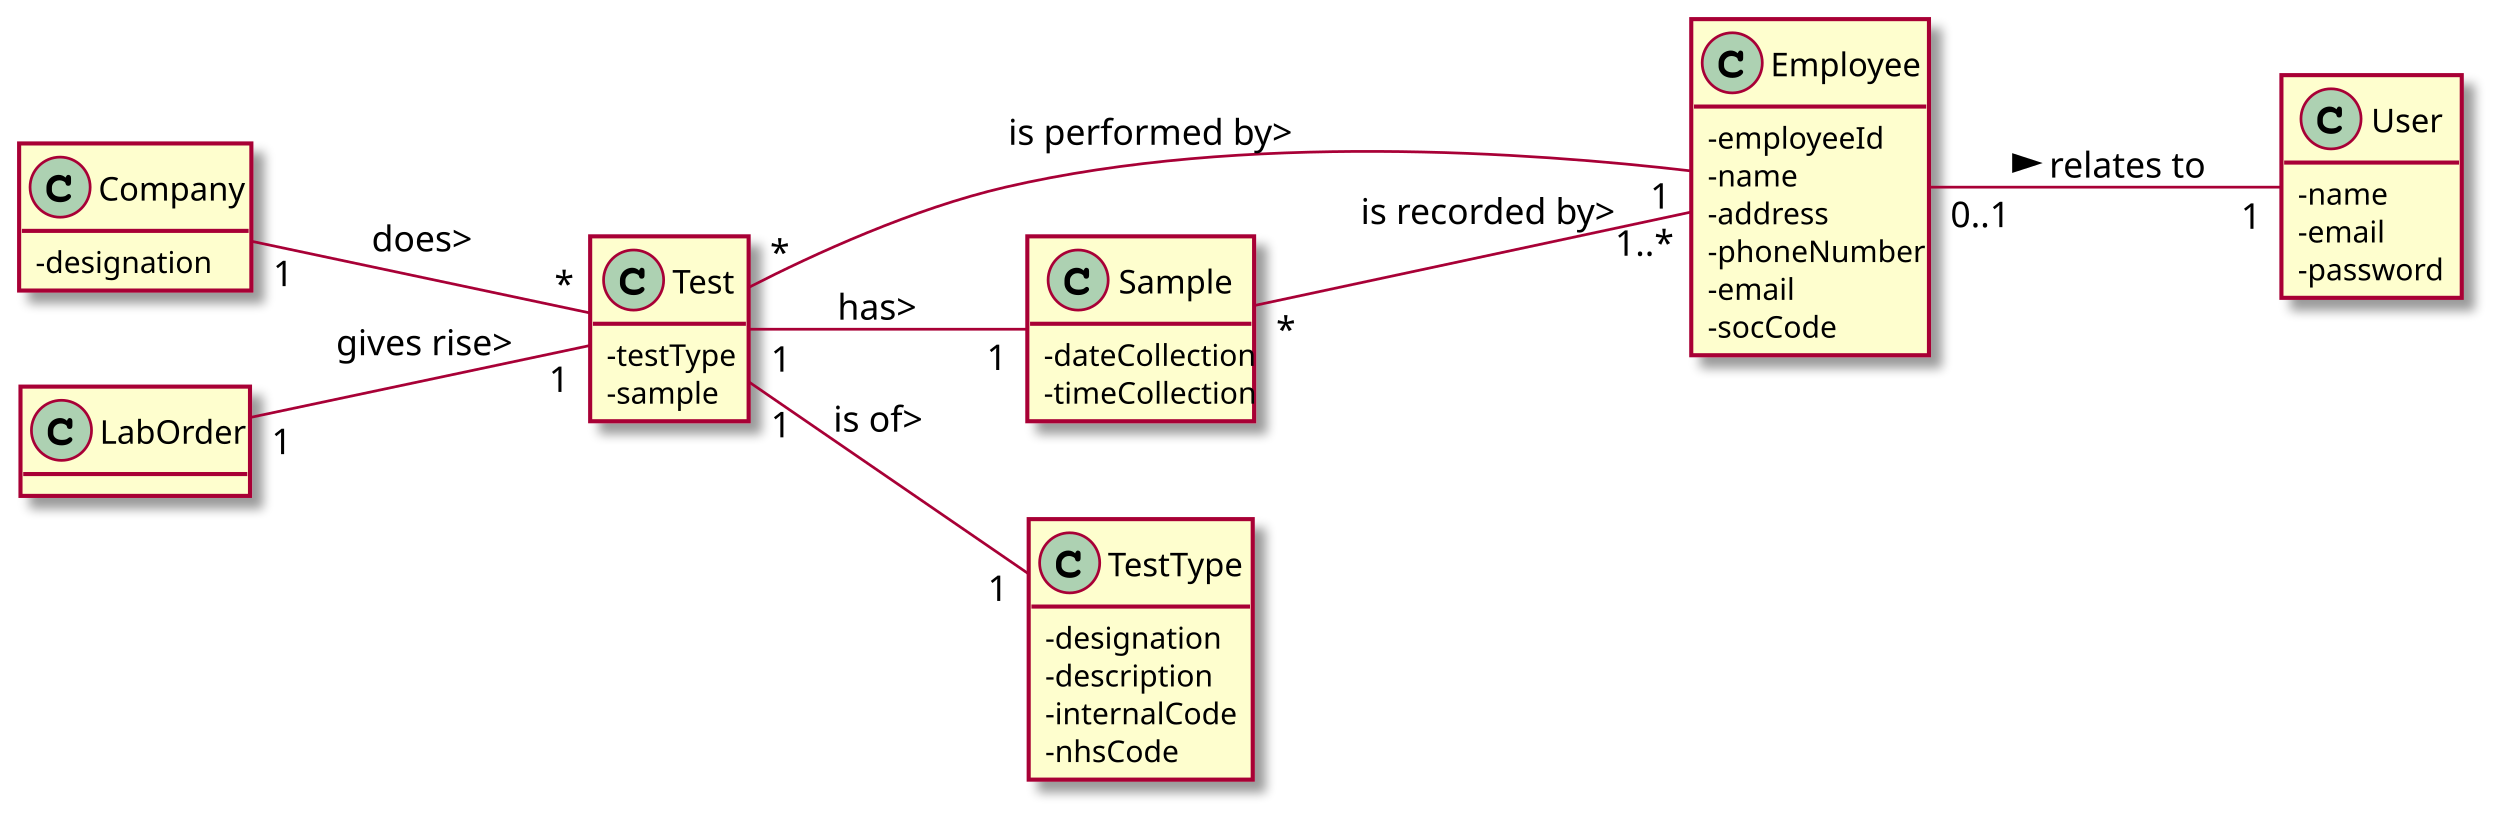
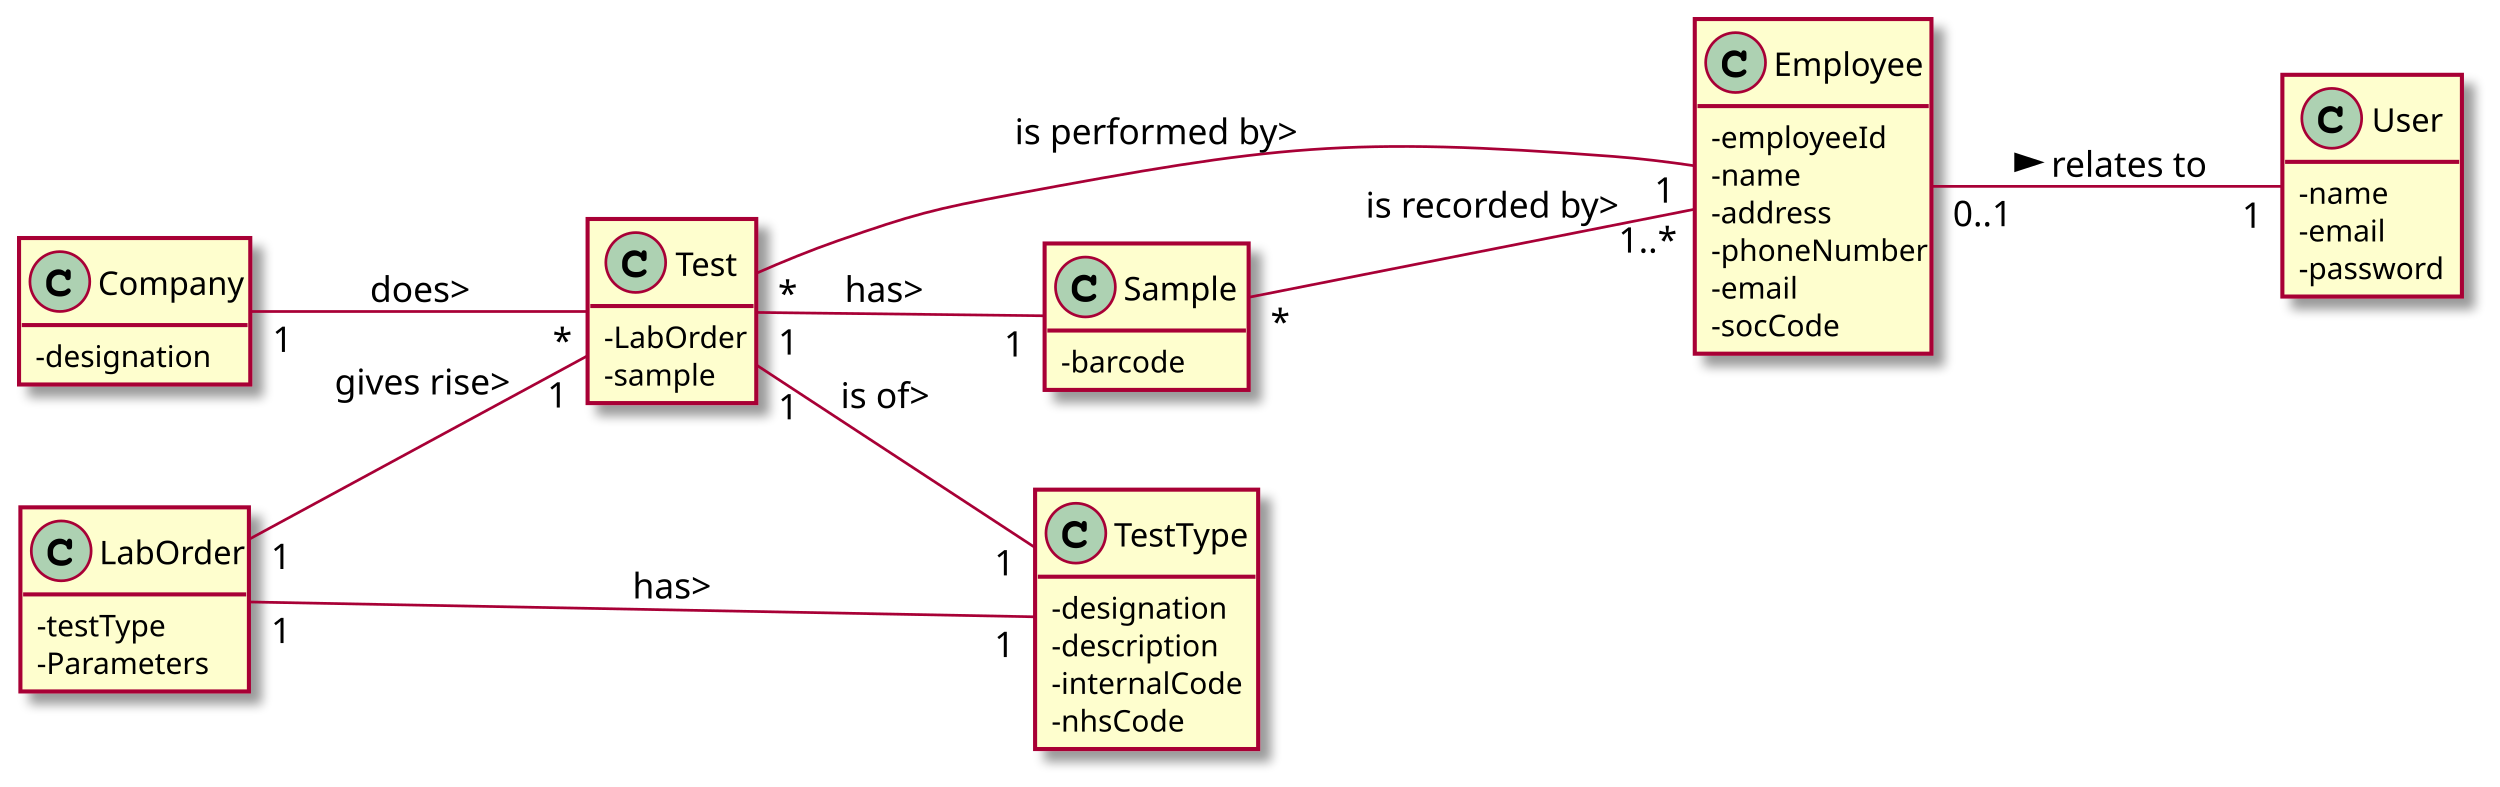
- <svg xmlns="http://www.w3.org/2000/svg" contentScriptType="application/ecmascript" contentStyleType="text/css" height="598px" preserveAspectRatio="none" style="width:1830px;height:598px;" version="1.1" viewBox="0 0 1830 598" width="1830px" zoomAndPan="magnify">
+ <svg xmlns="http://www.w3.org/2000/svg" contentScriptType="application/ecmascript" contentStyleType="text/css" height="289px" preserveAspectRatio="none" style="width:919px;height:289px;" version="1.1" viewBox="0 0 919 289" width="919px" zoomAndPan="magnify">
  <defs>
-     <filter height="300%" id="f1oafbk2tck1nd" width="300%" x="-1" y="-1">
-       <feGaussianBlur result="blurOut" stdDeviation="4.0" />
+     <filter height="300%" id="f1hkpfzw7vs69o" width="300%" x="-1" y="-1">
+       <feGaussianBlur result="blurOut" stdDeviation="2.0" />
      <feColorMatrix in="blurOut" result="blurOut2" type="matrix" values="0 0 0 0 0 0 0 0 0 0 0 0 0 0 0 0 0 0 .4 0" />
-       <feOffset dx="8.0" dy="8.0" in="blurOut2" result="blurOut3" />
+       <feOffset dx="4.0" dy="4.0" in="blurOut2" result="blurOut3" />
      <feBlend in="SourceGraphic" in2="blurOut3" mode="normal" />
    </filter>
  </defs>
  <g>
-     <rect codeLine="6" fill="#FEFECE" filter="url(#f1oafbk2tck1nd)" height="107.672" id="Company" style="stroke:#A80036;stroke-width:3.0;" width="170" x="14" y="105" />
-     <ellipse cx="44" cy="137" fill="#ADD1B2" rx="22" ry="22" style="stroke:#A80036;stroke-width:2.0;" />
-     <path d="M48,130 Q48.406,129 48.875,128.5 Q49.344,128 49.875,128 Q50.812,128 51.406,128.562 Q52,129.125 52,130.438 L52,133.562 Q52,134.875 51.438,135.438 Q50.875,136 50,136 Q49.219,136 48.719,135.656 Q48.219,135.312 48,134.406 Q47.906,133.781 47.562,133.438 Q46.938,132.781 45.812,132.406 Q44.688,132 43.562,132 Q42.156,132 40.969,132.562 Q39.812,133.125 38.906,134.375 Q38,135.625 38,137.344 L38,139.188 Q38,141.25 39.688,142.625 Q41.375,144 44.375,144 Q46.156,144 47.406,143.594 Q48.125,143.375 48.938,142.656 Q49.469,142.25 49.75,142.125 Q50.031,142 50.375,142 Q51.031,142 51.5,142.531 Q52,143.031 52,143.75 Q52,144.438 51.312,145.25 Q50.312,146.438 48.719,147.094 Q46.625,148 44.062,148 Q41.062,148 38.656,146.812 Q36.719,145.875 35.344,143.844 Q34,141.812 34,139.406 L34,137.219 Q34,134.719 35.188,132.531 Q36.406,130.344 38.5,129.188 Q40.625,128 43,128 Q44.438,128 45.688,128.5 Q46.938,129 48,130 Z " fill="#000000" />
-     <text fill="#000000" font-family="sans-serif" font-size="24" lengthAdjust="spacing" textLength="106" x="72" y="146.82">Company</text>
-     <line style="stroke:#A80036;stroke-width:3.0;" x1="16" x2="182" y1="169" y2="169" />
-     <text fill="#000000" font-family="sans-serif" font-size="22" lengthAdjust="spacing" textLength="118" x="26" y="199.838">-designation</text>
-     <rect codeLine="10" fill="#FEFECE" filter="url(#f1oafbk2tck1nd)" height="246.031" id="Employee" style="stroke:#A80036;stroke-width:3.0;" width="174" x="1238" y="14" />
-     <ellipse cx="1268" cy="46" fill="#ADD1B2" rx="22" ry="22" style="stroke:#A80036;stroke-width:2.0;" />
-     <path d="M1272,39 Q1272.406,38 1272.875,37.5 Q1273.344,37 1273.875,37 Q1274.812,37 1275.406,37.562 Q1276,38.125 1276,39.438 L1276,42.562 Q1276,43.875 1275.438,44.438 Q1274.875,45 1274,45 Q1273.219,45 1272.719,44.656 Q1272.219,44.312 1272,43.406 Q1271.906,42.781 1271.562,42.438 Q1270.938,41.781 1269.812,41.406 Q1268.688,41 1267.562,41 Q1266.156,41 1264.969,41.562 Q1263.812,42.125 1262.906,43.375 Q1262,44.625 1262,46.344 L1262,48.188 Q1262,50.25 1263.688,51.625 Q1265.375,53 1268.375,53 Q1270.156,53 1271.406,52.594 Q1272.125,52.375 1272.938,51.656 Q1273.469,51.25 1273.75,51.125 Q1274.031,51 1274.375,51 Q1275.031,51 1275.5,51.531 Q1276,52.031 1276,52.75 Q1276,53.438 1275.312,54.25 Q1274.312,55.438 1272.719,56.094 Q1270.625,57 1268.062,57 Q1265.062,57 1262.656,55.812 Q1260.719,54.875 1259.344,52.844 Q1258,50.812 1258,48.406 L1258,46.219 Q1258,43.719 1259.188,41.531 Q1260.406,39.344 1262.5,38.188 Q1264.625,37 1267,37 Q1268.438,37 1269.688,37.5 Q1270.938,38 1272,39 Z " fill="#000000" />
-     <text fill="#000000" font-family="sans-serif" font-size="24" lengthAdjust="spacing" textLength="110" x="1296" y="55.82">Employee</text>
-     <line style="stroke:#A80036;stroke-width:3.0;" x1="1240" x2="1410" y1="78" y2="78" />
-     <text fill="#000000" font-family="sans-serif" font-size="22" lengthAdjust="spacing" textLength="116" x="1250" y="108.838">-employeeId</text>
-     <text fill="#000000" font-family="sans-serif" font-size="22" lengthAdjust="spacing" textLength="60" x="1250" y="136.51">-name</text>
-     <text fill="#000000" font-family="sans-serif" font-size="22" lengthAdjust="spacing" textLength="88" x="1250" y="164.182">-address</text>
-     <text fill="#000000" font-family="sans-serif" font-size="22" lengthAdjust="spacing" textLength="142" x="1250" y="191.853">-phoneNumber</text>
-     <text fill="#000000" font-family="sans-serif" font-size="22" lengthAdjust="spacing" textLength="56" x="1250" y="219.525">-email</text>
-     <text fill="#000000" font-family="sans-serif" font-size="22" lengthAdjust="spacing" textLength="94" x="1250" y="247.197">-socCode</text>
-     <rect codeLine="21" fill="#FEFECE" filter="url(#f1oafbk2tck1nd)" height="163.016" id="User" style="stroke:#A80036;stroke-width:3.0;" width="132" x="1670" y="55" />
-     <ellipse cx="1706.3" cy="87" fill="#ADD1B2" rx="22" ry="22" style="stroke:#A80036;stroke-width:2.0;" />
-     <path d="M1710.3,80 Q1710.706,79 1711.175,78.5 Q1711.644,78 1712.175,78 Q1713.112,78 1713.706,78.562 Q1714.3,79.125 1714.3,80.438 L1714.3,83.562 Q1714.3,84.875 1713.737,85.438 Q1713.175,86 1712.3,86 Q1711.519,86 1711.019,85.656 Q1710.519,85.312 1710.3,84.406 Q1710.206,83.781 1709.862,83.438 Q1709.237,82.781 1708.112,82.406 Q1706.987,82 1705.862,82 Q1704.456,82 1703.269,82.562 Q1702.112,83.125 1701.206,84.375 Q1700.3,85.625 1700.3,87.344 L1700.3,89.188 Q1700.3,91.25 1701.987,92.625 Q1703.675,94 1706.675,94 Q1708.456,94 1709.706,93.594 Q1710.425,93.375 1711.237,92.656 Q1711.769,92.25 1712.05,92.125 Q1712.331,92 1712.675,92 Q1713.331,92 1713.8,92.531 Q1714.3,93.031 1714.3,93.75 Q1714.3,94.438 1713.612,95.25 Q1712.612,96.438 1711.019,97.094 Q1708.925,98 1706.362,98 Q1703.362,98 1700.956,96.812 Q1699.019,95.875 1697.644,93.844 Q1696.3,91.812 1696.3,89.406 L1696.3,87.219 Q1696.3,84.719 1697.487,82.531 Q1698.706,80.344 1700.8,79.188 Q1702.925,78 1705.3,78 Q1706.737,78 1707.987,78.5 Q1709.237,79 1710.3,80 Z " fill="#000000" />
-     <text fill="#000000" font-family="sans-serif" font-size="24" lengthAdjust="spacing" textLength="54" x="1735.7" y="96.82">User</text>
-     <line style="stroke:#A80036;stroke-width:3.0;" x1="1672" x2="1800" y1="119" y2="119" />
-     <text fill="#000000" font-family="sans-serif" font-size="22" lengthAdjust="spacing" textLength="60" x="1682" y="149.838">-name</text>
-     <text fill="#000000" font-family="sans-serif" font-size="22" lengthAdjust="spacing" textLength="56" x="1682" y="177.51">-email</text>
-     <text fill="#000000" font-family="sans-serif" font-size="22" lengthAdjust="spacing" textLength="108" x="1682" y="205.182">-password</text>
-     <rect codeLine="27" fill="#FEFECE" filter="url(#f1oafbk2tck1nd)" height="135.344" id="Test" style="stroke:#A80036;stroke-width:3.0;" width="116" x="432" y="173" />
-     <ellipse cx="463.8" cy="205" fill="#ADD1B2" rx="22" ry="22" style="stroke:#A80036;stroke-width:2.0;" />
-     <path d="M467.8,198 Q468.206,197 468.675,196.5 Q469.144,196 469.675,196 Q470.613,196 471.206,196.562 Q471.8,197.125 471.8,198.438 L471.8,201.562 Q471.8,202.875 471.238,203.438 Q470.675,204 469.8,204 Q469.019,204 468.519,203.656 Q468.019,203.312 467.8,202.406 Q467.706,201.781 467.363,201.438 Q466.738,200.781 465.613,200.406 Q464.488,200 463.363,200 Q461.956,200 460.769,200.562 Q459.613,201.125 458.706,202.375 Q457.8,203.625 457.8,205.344 L457.8,207.188 Q457.8,209.25 459.488,210.625 Q461.175,212 464.175,212 Q465.956,212 467.206,211.594 Q467.925,211.375 468.738,210.656 Q469.269,210.25 469.55,210.125 Q469.831,210 470.175,210 Q470.831,210 471.3,210.531 Q471.8,211.031 471.8,211.75 Q471.8,212.438 471.113,213.25 Q470.113,214.438 468.519,215.094 Q466.425,216 463.863,216 Q460.863,216 458.456,214.812 Q456.519,213.875 455.144,211.844 Q453.8,209.812 453.8,207.406 L453.8,205.219 Q453.8,202.719 454.988,200.531 Q456.206,198.344 458.3,197.188 Q460.425,196 462.8,196 Q464.238,196 465.488,196.5 Q466.738,197 467.8,198 Z " fill="#000000" />
-     <text fill="#000000" font-family="sans-serif" font-size="24" lengthAdjust="spacing" textLength="48" x="492.2" y="214.82">Test</text>
-     <line style="stroke:#A80036;stroke-width:3.0;" x1="434" x2="546" y1="237" y2="237" />
-     <text fill="#000000" font-family="sans-serif" font-size="22" lengthAdjust="spacing" textLength="92" x="444" y="267.838">-testType</text>
-     <text fill="#000000" font-family="sans-serif" font-size="22" lengthAdjust="spacing" textLength="76" x="444" y="295.51">-sample</text>
-     <rect codeLine="33" fill="#FEFECE" filter="url(#f1oafbk2tck1nd)" height="135.344" id="Sample" style="stroke:#A80036;stroke-width:3.0;" width="166" x="752" y="173" />
-     <ellipse cx="789.2" cy="205" fill="#ADD1B2" rx="22" ry="22" style="stroke:#A80036;stroke-width:2.0;" />
-     <path d="M793.2,198 Q793.606,197 794.075,196.5 Q794.544,196 795.075,196 Q796.013,196 796.606,196.562 Q797.2,197.125 797.2,198.438 L797.2,201.562 Q797.2,202.875 796.638,203.438 Q796.075,204 795.2,204 Q794.419,204 793.919,203.656 Q793.419,203.312 793.2,202.406 Q793.106,201.781 792.763,201.438 Q792.138,200.781 791.013,200.406 Q789.888,200 788.763,200 Q787.356,200 786.169,200.562 Q785.013,201.125 784.106,202.375 Q783.2,203.625 783.2,205.344 L783.2,207.188 Q783.2,209.25 784.888,210.625 Q786.575,212 789.575,212 Q791.356,212 792.606,211.594 Q793.325,211.375 794.138,210.656 Q794.669,210.25 794.95,210.125 Q795.231,210 795.575,210 Q796.231,210 796.7,210.531 Q797.2,211.031 797.2,211.75 Q797.2,212.438 796.513,213.25 Q795.513,214.438 793.919,215.094 Q791.825,216 789.263,216 Q786.263,216 783.856,214.812 Q781.919,213.875 780.544,211.844 Q779.2,209.812 779.2,207.406 L779.2,205.219 Q779.2,202.719 780.388,200.531 Q781.606,198.344 783.7,197.188 Q785.825,196 788.2,196 Q789.638,196 790.888,196.5 Q792.138,197 793.2,198 Z " fill="#000000" />
-     <text fill="#000000" font-family="sans-serif" font-size="24" lengthAdjust="spacing" textLength="86" x="818.8" y="214.82">Sample</text>
-     <line style="stroke:#A80036;stroke-width:3.0;" x1="754" x2="916" y1="237" y2="237" />
-     <text fill="#000000" font-family="sans-serif" font-size="22" lengthAdjust="spacing" textLength="142" x="764" y="267.838">-dateCollection</text>
-     <text fill="#000000" font-family="sans-serif" font-size="22" lengthAdjust="spacing" textLength="138" x="764" y="295.51">-timeCollection</text>
-     <rect codeLine="38" fill="#FEFECE" filter="url(#f1oafbk2tck1nd)" height="190.688" id="TestType" style="stroke:#A80036;stroke-width:3.0;" width="164" x="753" y="380" />
-     <ellipse cx="783" cy="412" fill="#ADD1B2" rx="22" ry="22" style="stroke:#A80036;stroke-width:2.0;" />
-     <path d="M787,405 Q787.406,404 787.875,403.5 Q788.344,403 788.875,403 Q789.812,403 790.406,403.562 Q791,404.125 791,405.438 L791,408.562 Q791,409.875 790.438,410.438 Q789.875,411 789,411 Q788.219,411 787.719,410.656 Q787.219,410.312 787,409.406 Q786.906,408.781 786.562,408.438 Q785.938,407.781 784.812,407.406 Q783.688,407 782.562,407 Q781.156,407 779.969,407.562 Q778.812,408.125 777.906,409.375 Q777,410.625 777,412.344 L777,414.188 Q777,416.25 778.688,417.625 Q780.375,419 783.375,419 Q785.156,419 786.406,418.594 Q787.125,418.375 787.938,417.656 Q788.469,417.25 788.75,417.125 Q789.031,417 789.375,417 Q790.031,417 790.5,417.531 Q791,418.031 791,418.75 Q791,419.438 790.312,420.25 Q789.312,421.438 787.719,422.094 Q785.625,423 783.062,423 Q780.062,423 777.656,421.812 Q775.719,420.875 774.344,418.844 Q773,416.812 773,414.406 L773,412.219 Q773,409.719 774.188,407.531 Q775.406,405.344 777.5,404.188 Q779.625,403 782,403 Q783.438,403 784.688,403.5 Q785.938,404 787,405 Z " fill="#000000" />
-     <text fill="#000000" font-family="sans-serif" font-size="24" lengthAdjust="spacing" textLength="100" x="811" y="421.82">TestType</text>
-     <line style="stroke:#A80036;stroke-width:3.0;" x1="755" x2="915" y1="444" y2="444" />
-     <text fill="#000000" font-family="sans-serif" font-size="22" lengthAdjust="spacing" textLength="118" x="765" y="474.838">-designation</text>
-     <text fill="#000000" font-family="sans-serif" font-size="22" lengthAdjust="spacing" textLength="114" x="765" y="502.51">-description</text>
-     <text fill="#000000" font-family="sans-serif" font-size="22" lengthAdjust="spacing" textLength="128" x="765" y="530.182">-internalCode</text>
-     <text fill="#000000" font-family="sans-serif" font-size="22" lengthAdjust="spacing" textLength="94" x="765" y="557.854">-nhsCode</text>
-     <rect fill="#FEFECE" filter="url(#f1oafbk2tck1nd)" height="80" id="LabOrder" style="stroke:#A80036;stroke-width:3.0;" width="168" x="15" y="283" />
-     <ellipse cx="45" cy="315" fill="#ADD1B2" rx="22" ry="22" style="stroke:#A80036;stroke-width:2.0;" />
-     <path d="M49,308 Q49.406,307 49.875,306.5 Q50.344,306 50.875,306 Q51.812,306 52.406,306.562 Q53,307.125 53,308.438 L53,311.562 Q53,312.875 52.438,313.438 Q51.875,314 51,314 Q50.219,314 49.719,313.656 Q49.219,313.312 49,312.406 Q48.906,311.781 48.562,311.438 Q47.938,310.781 46.812,310.406 Q45.688,310 44.562,310 Q43.156,310 41.969,310.562 Q40.812,311.125 39.906,312.375 Q39,313.625 39,315.344 L39,317.188 Q39,319.25 40.688,320.625 Q42.375,322 45.375,322 Q47.156,322 48.406,321.594 Q49.125,321.375 49.938,320.656 Q50.469,320.25 50.75,320.125 Q51.031,320 51.375,320 Q52.031,320 52.5,320.531 Q53,321.031 53,321.75 Q53,322.438 52.312,323.25 Q51.312,324.438 49.719,325.094 Q47.625,326 45.062,326 Q42.062,326 39.656,324.812 Q37.719,323.875 36.344,321.844 Q35,319.812 35,317.406 L35,315.219 Q35,312.719 36.188,310.531 Q37.406,308.344 39.5,307.188 Q41.625,306 44,306 Q45.438,306 46.688,306.5 Q47.938,307 49,308 Z " fill="#000000" />
-     <text fill="#000000" font-family="sans-serif" font-size="24" lengthAdjust="spacing" textLength="104" x="73" y="324.82">LabOrder</text>
-     <line style="stroke:#A80036;stroke-width:3.0;" x1="17" x2="181" y1="347" y2="347" />
-     <path codeLine="46" d="M184.02,176.6 C258.86,192.46 366.88,215.34 431.98,229.12 " fill="none" id="Company-Test" style="stroke:#A80036;stroke-width:2.0;" />
-     <text fill="#000000" font-family="sans-serif" font-size="26" lengthAdjust="spacing" textLength="72" x="272" y="183.99">does&gt;</text>
-     <text fill="#000000" font-family="sans-serif" font-size="26" lengthAdjust="spacing" textLength="14" x="199.836" y="209.454">1</text>
-     <text fill="#000000" font-family="sans-serif" font-size="26" lengthAdjust="spacing" textLength="10" x="405.831" y="217.14">*</text>
-     <path codeLine="47" d="M548.3,241 C603.74,241 688.96,241 751.72,241 " fill="none" id="Test-Sample" style="stroke:#A80036;stroke-width:2.0;" />
-     <text fill="#000000" font-family="sans-serif" font-size="26" lengthAdjust="spacing" textLength="58" x="613" y="233.99">has&gt;</text>
-     <text fill="#000000" font-family="sans-serif" font-size="26" lengthAdjust="spacing" textLength="14" x="564.217" y="272.056">1</text>
-     <text fill="#000000" font-family="sans-serif" font-size="26" lengthAdjust="spacing" textLength="14" x="722.203" y="270.857">1</text>
-     <path codeLine="48" d="M548.24,210.3 C596.5,185.62 668.72,152.6 736,137 C910.24,96.62 1121.46,111.6 1237.06,125.02 " fill="none" id="Test-Employee" style="stroke:#A80036;stroke-width:2.0;" />
-     <text fill="#000000" font-family="sans-serif" font-size="26" lengthAdjust="spacing" textLength="194" x="738" y="105.99">is performed by&gt;</text>
-     <text fill="#000000" font-family="sans-serif" font-size="26" lengthAdjust="spacing" textLength="10" x="563.655" y="194.073">*</text>
-     <text fill="#000000" font-family="sans-serif" font-size="26" lengthAdjust="spacing" textLength="14" x="1207.929" y="152.704">1</text>
-     <path codeLine="49" d="M548.3,279.64 C603.92,317.8 689.54,376.56 752.36,419.66 " fill="none" id="Test-TestType" style="stroke:#A80036;stroke-width:2.0;" />
-     <text fill="#000000" font-family="sans-serif" font-size="26" lengthAdjust="spacing" textLength="64" x="610" y="315.99">is of&gt;</text>
-     <text fill="#000000" font-family="sans-serif" font-size="26" lengthAdjust="spacing" textLength="14" x="564.217" y="320.114">1</text>
-     <text fill="#000000" font-family="sans-serif" font-size="26" lengthAdjust="spacing" textLength="14" x="722.953" y="439.89">1</text>
-     <path codeLine="50" d="M1412.32,137 C1489,137 1599.96,137 1669.48,137 " fill="none" id="Employee-User" style="stroke:#A80036;stroke-width:2.0;" />
-     <polygon fill="#000000" points="1492,119.352,1473.91,113.474,1473.91,125.229,1492,119.352" style="stroke:#000000;stroke-width:2.0;" />
-     <text fill="#000000" font-family="sans-serif" font-size="26" lengthAdjust="spacing" textLength="108" x="1500" y="129.99">relates to</text>
-     <text fill="#000000" font-family="sans-serif" font-size="26" lengthAdjust="spacing" textLength="44" x="1427.693" y="166.287">0..1</text>
-     <text fill="#000000" font-family="sans-serif" font-size="26" lengthAdjust="spacing" textLength="14" x="1640.316" y="167.464">1</text>
-     <path codeLine="51" d="M918.34,223.6 C1006.7,204.68 1147.26,174.6 1237.3,155.34 " fill="none" id="Sample-Employee" style="stroke:#A80036;stroke-width:2.0;" />
-     <text fill="#000000" font-family="sans-serif" font-size="26" lengthAdjust="spacing" textLength="180" x="996" y="163.99">is recorded by&gt;</text>
-     <text fill="#000000" font-family="sans-serif" font-size="26" lengthAdjust="spacing" textLength="10" x="934.076" y="250.462">*</text>
-     <text fill="#000000" font-family="sans-serif" font-size="26" lengthAdjust="spacing" textLength="40" x="1182.155" y="187.207">1..*</text>
-     <path codeLine="52" d="M183.08,305.6 C257.84,289.76 366.3,266.78 431.68,252.94 " fill="none" id="LabOrder-Test" style="stroke:#A80036;stroke-width:2.0;" />
-     <text fill="#000000" font-family="sans-serif" font-size="26" lengthAdjust="spacing" textLength="124" x="246" y="259.99">gives rise&gt;</text>
-     <text fill="#000000" font-family="sans-serif" font-size="26" lengthAdjust="spacing" textLength="14" x="198.734" y="332.41">1</text>
-     <text fill="#000000" font-family="sans-serif" font-size="26" lengthAdjust="spacing" textLength="14" x="401.758" y="286.906">1</text>
+     <rect codeLine="6" fill="#FEFECE" filter="url(#f1hkpfzw7vs69o)" height="53.836" id="Company" style="stroke:#A80036;stroke-width:1.5;" width="85" x="7" y="87.5" />
+     <ellipse cx="22" cy="103.5" fill="#ADD1B2" rx="11" ry="11" style="stroke:#A80036;stroke-width:1.0;" />
+     <path d="M24,100 Q24.203,99.5 24.438,99.25 Q24.672,99 24.938,99 Q25.406,99 25.703,99.281 Q26,99.562 26,100.219 L26,101.781 Q26,102.438 25.719,102.719 Q25.438,103 25,103 Q24.609,103 24.359,102.828 Q24.109,102.656 24,102.203 Q23.953,101.891 23.781,101.719 Q23.469,101.391 22.906,101.203 Q22.344,101 21.781,101 Q21.078,101 20.484,101.281 Q19.906,101.562 19.453,102.188 Q19,102.812 19,103.672 L19,104.594 Q19,105.625 19.844,106.312 Q20.688,107 22.188,107 Q23.078,107 23.703,106.797 Q24.062,106.688 24.469,106.328 Q24.734,106.125 24.875,106.062 Q25.016,106 25.188,106 Q25.516,106 25.75,106.266 Q26,106.516 26,106.875 Q26,107.219 25.656,107.625 Q25.156,108.219 24.359,108.547 Q23.312,109 22.031,109 Q20.531,109 19.328,108.406 Q18.359,107.938 17.672,106.922 Q17,105.906 17,104.703 L17,103.609 Q17,102.359 17.594,101.266 Q18.203,100.172 19.25,99.594 Q20.312,99 21.5,99 Q22.219,99 22.844,99.25 Q23.469,99.5 24,100 Z " fill="#000000" />
+     <text fill="#000000" font-family="sans-serif" font-size="12" lengthAdjust="spacing" textLength="53" x="36" y="108.41">Company</text>
+     <line style="stroke:#A80036;stroke-width:1.5;" x1="8" x2="91" y1="119.5" y2="119.5" />
+     <text fill="#000000" font-family="sans-serif" font-size="11" lengthAdjust="spacing" textLength="59" x="13" y="134.919">-designation</text>
+     <rect codeLine="10" fill="#FEFECE" filter="url(#f1hkpfzw7vs69o)" height="123.016" id="Employee" style="stroke:#A80036;stroke-width:1.5;" width="87" x="623" y="7" />
+     <ellipse cx="638" cy="23" fill="#ADD1B2" rx="11" ry="11" style="stroke:#A80036;stroke-width:1.0;" />
+     <path d="M640,19.5 Q640.203,19 640.438,18.75 Q640.672,18.5 640.938,18.5 Q641.406,18.5 641.703,18.781 Q642,19.062 642,19.719 L642,21.281 Q642,21.938 641.719,22.219 Q641.438,22.5 641,22.5 Q640.609,22.5 640.359,22.328 Q640.109,22.156 640,21.703 Q639.953,21.391 639.781,21.219 Q639.469,20.891 638.906,20.703 Q638.344,20.5 637.781,20.5 Q637.078,20.5 636.484,20.781 Q635.906,21.062 635.453,21.688 Q635,22.312 635,23.172 L635,24.094 Q635,25.125 635.844,25.812 Q636.688,26.5 638.188,26.5 Q639.078,26.5 639.703,26.297 Q640.062,26.188 640.469,25.828 Q640.734,25.625 640.875,25.562 Q641.016,25.5 641.188,25.5 Q641.516,25.5 641.75,25.766 Q642,26.016 642,26.375 Q642,26.719 641.656,27.125 Q641.156,27.719 640.359,28.047 Q639.312,28.5 638.031,28.5 Q636.531,28.5 635.328,27.906 Q634.359,27.438 633.672,26.422 Q633,25.406 633,24.203 L633,23.109 Q633,21.859 633.594,20.766 Q634.203,19.672 635.25,19.094 Q636.312,18.5 637.5,18.5 Q638.219,18.5 638.844,18.75 Q639.469,19 640,19.5 Z " fill="#000000" />
+     <text fill="#000000" font-family="sans-serif" font-size="12" lengthAdjust="spacing" textLength="55" x="652" y="27.91">Employee</text>
+     <line style="stroke:#A80036;stroke-width:1.5;" x1="624" x2="709" y1="39" y2="39" />
+     <text fill="#000000" font-family="sans-serif" font-size="11" lengthAdjust="spacing" textLength="58" x="629" y="54.419">-employeeId</text>
+     <text fill="#000000" font-family="sans-serif" font-size="11" lengthAdjust="spacing" textLength="30" x="629" y="68.255">-name</text>
+     <text fill="#000000" font-family="sans-serif" font-size="11" lengthAdjust="spacing" textLength="44" x="629" y="82.091">-address</text>
+     <text fill="#000000" font-family="sans-serif" font-size="11" lengthAdjust="spacing" textLength="71" x="629" y="95.927">-phoneNumber</text>
+     <text fill="#000000" font-family="sans-serif" font-size="11" lengthAdjust="spacing" textLength="28" x="629" y="109.763">-email</text>
+     <text fill="#000000" font-family="sans-serif" font-size="11" lengthAdjust="spacing" textLength="47" x="629" y="123.599">-socCode</text>
+     <rect codeLine="21" fill="#FEFECE" filter="url(#f1hkpfzw7vs69o)" height="81.508" id="User" style="stroke:#A80036;stroke-width:1.5;" width="66" x="839" y="27.5" />
+     <ellipse cx="857.15" cy="43.5" fill="#ADD1B2" rx="11" ry="11" style="stroke:#A80036;stroke-width:1.0;" />
+     <path d="M859.15,40 Q859.353,39.5 859.587,39.25 Q859.822,39 860.087,39 Q860.556,39 860.853,39.281 Q861.15,39.562 861.15,40.219 L861.15,41.781 Q861.15,42.438 860.869,42.719 Q860.587,43 860.15,43 Q859.759,43 859.509,42.828 Q859.259,42.656 859.15,42.203 Q859.103,41.891 858.931,41.719 Q858.619,41.391 858.056,41.203 Q857.494,41 856.931,41 Q856.228,41 855.634,41.281 Q855.056,41.562 854.603,42.188 Q854.15,42.812 854.15,43.672 L854.15,44.594 Q854.15,45.625 854.994,46.312 Q855.837,47 857.337,47 Q858.228,47 858.853,46.797 Q859.212,46.688 859.619,46.328 Q859.884,46.125 860.025,46.062 Q860.166,46 860.337,46 Q860.666,46 860.9,46.266 Q861.15,46.516 861.15,46.875 Q861.15,47.219 860.806,47.625 Q860.306,48.219 859.509,48.547 Q858.462,49 857.181,49 Q855.681,49 854.478,48.406 Q853.509,47.938 852.822,46.922 Q852.15,45.906 852.15,44.703 L852.15,43.609 Q852.15,42.359 852.744,41.266 Q853.353,40.172 854.4,39.594 Q855.462,39 856.65,39 Q857.369,39 857.994,39.25 Q858.619,39.5 859.15,40 Z " fill="#000000" />
+     <text fill="#000000" font-family="sans-serif" font-size="12" lengthAdjust="spacing" textLength="27" x="871.85" y="48.41">User</text>
+     <line style="stroke:#A80036;stroke-width:1.5;" x1="840" x2="904" y1="59.5" y2="59.5" />
+     <text fill="#000000" font-family="sans-serif" font-size="11" lengthAdjust="spacing" textLength="30" x="845" y="74.919">-name</text>
+     <text fill="#000000" font-family="sans-serif" font-size="11" lengthAdjust="spacing" textLength="28" x="845" y="88.755">-email</text>
+     <text fill="#000000" font-family="sans-serif" font-size="11" lengthAdjust="spacing" textLength="54" x="845" y="102.591">-password</text>
+     <rect codeLine="27" fill="#FEFECE" filter="url(#f1hkpfzw7vs69o)" height="67.672" id="Test" style="stroke:#A80036;stroke-width:1.5;" width="62" x="216" y="80.5" />
+     <ellipse cx="233.7" cy="96.5" fill="#ADD1B2" rx="11" ry="11" style="stroke:#A80036;stroke-width:1.0;" />
+     <path d="M235.7,93 Q235.903,92.5 236.137,92.25 Q236.372,92 236.637,92 Q237.106,92 237.403,92.281 Q237.7,92.562 237.7,93.219 L237.7,94.781 Q237.7,95.438 237.419,95.719 Q237.137,96 236.7,96 Q236.309,96 236.059,95.828 Q235.809,95.656 235.7,95.203 Q235.653,94.891 235.481,94.719 Q235.169,94.391 234.606,94.203 Q234.044,94 233.481,94 Q232.778,94 232.184,94.281 Q231.606,94.562 231.153,95.188 Q230.7,95.812 230.7,96.672 L230.7,97.594 Q230.7,98.625 231.544,99.312 Q232.387,100 233.887,100 Q234.778,100 235.403,99.797 Q235.762,99.688 236.169,99.328 Q236.434,99.125 236.575,99.062 Q236.716,99 236.887,99 Q237.216,99 237.45,99.266 Q237.7,99.516 237.7,99.875 Q237.7,100.219 237.356,100.625 Q236.856,101.219 236.059,101.547 Q235.012,102 233.731,102 Q232.231,102 231.028,101.406 Q230.059,100.938 229.372,99.922 Q228.7,98.906 228.7,97.703 L228.7,96.609 Q228.7,95.359 229.294,94.266 Q229.903,93.172 230.95,92.594 Q232.012,92 233.2,92 Q233.919,92 234.544,92.25 Q235.169,92.5 235.7,93 Z " fill="#000000" />
+     <text fill="#000000" font-family="sans-serif" font-size="12" lengthAdjust="spacing" textLength="24" x="248.3" y="101.41">Test</text>
+     <line style="stroke:#A80036;stroke-width:1.5;" x1="217" x2="277" y1="112.5" y2="112.5" />
+     <text fill="#000000" font-family="sans-serif" font-size="11" lengthAdjust="spacing" textLength="50" x="222" y="127.919">-LabOrder</text>
+     <text fill="#000000" font-family="sans-serif" font-size="11" lengthAdjust="spacing" textLength="38" x="222" y="141.755">-sample</text>
+     <rect codeLine="32" fill="#FEFECE" filter="url(#f1hkpfzw7vs69o)" height="53.836" id="Sample" style="stroke:#A80036;stroke-width:1.5;" width="75" x="384" y="89.5" />
+     <ellipse cx="399" cy="105.5" fill="#ADD1B2" rx="11" ry="11" style="stroke:#A80036;stroke-width:1.0;" />
+     <path d="M401,102 Q401.203,101.5 401.438,101.25 Q401.672,101 401.938,101 Q402.406,101 402.703,101.281 Q403,101.562 403,102.219 L403,103.781 Q403,104.438 402.719,104.719 Q402.438,105 402,105 Q401.609,105 401.359,104.828 Q401.109,104.656 401,104.203 Q400.953,103.891 400.781,103.719 Q400.469,103.391 399.906,103.203 Q399.344,103 398.781,103 Q398.078,103 397.484,103.281 Q396.906,103.562 396.453,104.188 Q396,104.812 396,105.672 L396,106.594 Q396,107.625 396.844,108.312 Q397.688,109 399.188,109 Q400.078,109 400.703,108.797 Q401.062,108.688 401.469,108.328 Q401.734,108.125 401.875,108.062 Q402.016,108 402.188,108 Q402.516,108 402.75,108.266 Q403,108.516 403,108.875 Q403,109.219 402.656,109.625 Q402.156,110.219 401.359,110.547 Q400.312,111 399.031,111 Q397.531,111 396.328,110.406 Q395.359,109.938 394.672,108.922 Q394,107.906 394,106.703 L394,105.609 Q394,104.359 394.594,103.266 Q395.203,102.172 396.25,101.594 Q397.312,101 398.5,101 Q399.219,101 399.844,101.25 Q400.469,101.5 401,102 Z " fill="#000000" />
+     <text fill="#000000" font-family="sans-serif" font-size="12" lengthAdjust="spacing" textLength="43" x="413" y="110.41">Sample</text>
+     <line style="stroke:#A80036;stroke-width:1.5;" x1="385" x2="458" y1="121.5" y2="121.5" />
+     <text fill="#000000" font-family="sans-serif" font-size="11" lengthAdjust="spacing" textLength="44" x="390" y="136.919">-barcode</text>
+     <rect codeLine="37" fill="#FEFECE" filter="url(#f1hkpfzw7vs69o)" height="95.344" id="TestType" style="stroke:#A80036;stroke-width:1.5;" width="82" x="380.5" y="180" />
+     <ellipse cx="395.5" cy="196" fill="#ADD1B2" rx="11" ry="11" style="stroke:#A80036;stroke-width:1.0;" />
+     <path d="M397.5,192.5 Q397.703,192 397.938,191.75 Q398.172,191.5 398.438,191.5 Q398.906,191.5 399.203,191.781 Q399.5,192.062 399.5,192.719 L399.5,194.281 Q399.5,194.938 399.219,195.219 Q398.938,195.5 398.5,195.5 Q398.109,195.5 397.859,195.328 Q397.609,195.156 397.5,194.703 Q397.453,194.391 397.281,194.219 Q396.969,193.891 396.406,193.703 Q395.844,193.5 395.281,193.5 Q394.578,193.5 393.984,193.781 Q393.406,194.062 392.953,194.688 Q392.5,195.312 392.5,196.172 L392.5,197.094 Q392.5,198.125 393.344,198.812 Q394.188,199.5 395.688,199.5 Q396.578,199.5 397.203,199.297 Q397.562,199.188 397.969,198.828 Q398.234,198.625 398.375,198.562 Q398.516,198.5 398.688,198.5 Q399.016,198.5 399.25,198.766 Q399.5,199.016 399.5,199.375 Q399.5,199.719 399.156,200.125 Q398.656,200.719 397.859,201.047 Q396.812,201.5 395.531,201.5 Q394.031,201.5 392.828,200.906 Q391.859,200.438 391.172,199.422 Q390.5,198.406 390.5,197.203 L390.5,196.109 Q390.5,194.859 391.094,193.766 Q391.703,192.672 392.75,192.094 Q393.812,191.5 395,191.5 Q395.719,191.5 396.344,191.75 Q396.969,192 397.5,192.5 Z " fill="#000000" />
+     <text fill="#000000" font-family="sans-serif" font-size="12" lengthAdjust="spacing" textLength="50" x="409.5" y="200.91">TestType</text>
+     <line style="stroke:#A80036;stroke-width:1.5;" x1="381.5" x2="461.5" y1="212" y2="212" />
+     <text fill="#000000" font-family="sans-serif" font-size="11" lengthAdjust="spacing" textLength="59" x="386.5" y="227.419">-designation</text>
+     <text fill="#000000" font-family="sans-serif" font-size="11" lengthAdjust="spacing" textLength="57" x="386.5" y="241.255">-description</text>
+     <text fill="#000000" font-family="sans-serif" font-size="11" lengthAdjust="spacing" textLength="64" x="386.5" y="255.091">-internalCode</text>
+     <text fill="#000000" font-family="sans-serif" font-size="11" lengthAdjust="spacing" textLength="47" x="386.5" y="268.927">-nhsCode</text>
+     <rect codeLine="43" fill="#FEFECE" filter="url(#f1hkpfzw7vs69o)" height="67.672" id="LabOrder" style="stroke:#A80036;stroke-width:1.5;" width="84" x="7.5" y="186.5" />
+     <ellipse cx="22.5" cy="202.5" fill="#ADD1B2" rx="11" ry="11" style="stroke:#A80036;stroke-width:1.0;" />
+     <path d="M24.5,199 Q24.703,198.5 24.938,198.25 Q25.172,198 25.438,198 Q25.906,198 26.203,198.281 Q26.5,198.562 26.5,199.219 L26.5,200.781 Q26.5,201.438 26.219,201.719 Q25.938,202 25.5,202 Q25.109,202 24.859,201.828 Q24.609,201.656 24.5,201.203 Q24.453,200.891 24.281,200.719 Q23.969,200.391 23.406,200.203 Q22.844,200 22.281,200 Q21.578,200 20.984,200.281 Q20.406,200.562 19.953,201.188 Q19.5,201.812 19.5,202.672 L19.5,203.594 Q19.5,204.625 20.344,205.312 Q21.188,206 22.688,206 Q23.578,206 24.203,205.797 Q24.562,205.688 24.969,205.328 Q25.234,205.125 25.375,205.062 Q25.516,205 25.688,205 Q26.016,205 26.25,205.266 Q26.5,205.516 26.5,205.875 Q26.5,206.219 26.156,206.625 Q25.656,207.219 24.859,207.547 Q23.812,208 22.531,208 Q21.031,208 19.828,207.406 Q18.859,206.938 18.172,205.922 Q17.5,204.906 17.5,203.703 L17.5,202.609 Q17.5,201.359 18.094,200.266 Q18.703,199.172 19.75,198.594 Q20.812,198 22,198 Q22.719,198 23.344,198.25 Q23.969,198.5 24.5,199 Z " fill="#000000" />
+     <text fill="#000000" font-family="sans-serif" font-size="12" lengthAdjust="spacing" textLength="52" x="36.5" y="207.41">LabOrder</text>
+     <line style="stroke:#A80036;stroke-width:1.5;" x1="8.5" x2="90.5" y1="218.5" y2="218.5" />
+     <text fill="#000000" font-family="sans-serif" font-size="11" lengthAdjust="spacing" textLength="46" x="13.5" y="233.919">-testType</text>
+     <text fill="#000000" font-family="sans-serif" font-size="11" lengthAdjust="spacing" textLength="59" x="13.5" y="247.755">-Parameters</text>
+     <path codeLine="48" d="M92.44,114.5 C129.58,114.5 182.88,114.5 215.92,114.5 " fill="none" id="Company-Test" style="stroke:#A80036;stroke-width:1.0;" />
+     <text fill="#000000" font-family="sans-serif" font-size="13" lengthAdjust="spacing" textLength="36" x="136" y="110.995">does&gt;</text>
+     <text fill="#000000" font-family="sans-serif" font-size="13" lengthAdjust="spacing" textLength="7" x="100.132" y="129.363">1</text>
+     <text fill="#000000" font-family="sans-serif" font-size="13" lengthAdjust="spacing" textLength="5" x="203.155" y="129.924">*</text>
+     <path codeLine="49" d="M278.05,114.85 C307.49,115.19 352.4,115.71 383.91,116.08 " fill="none" id="Test-Sample" style="stroke:#A80036;stroke-width:1.0;" />
+     <text fill="#000000" font-family="sans-serif" font-size="13" lengthAdjust="spacing" textLength="29" x="310.5" y="110.995">has&gt;</text>
+     <text fill="#000000" font-family="sans-serif" font-size="13" lengthAdjust="spacing" textLength="7" x="286.04" y="130.355">1</text>
+     <text fill="#000000" font-family="sans-serif" font-size="13" lengthAdjust="spacing" textLength="7" x="369.077" y="131.069">1</text>
+     <path codeLine="50" d="M278.18,100.38 C287.61,96.25 298.13,91.93 308,88.5 C335.8,78.84 343.07,76.88 372,71.5 C468.76,53.51 494.86,50.1 593,57.5 C602.65,58.23 612.96,59.49 622.68,60.91 " fill="none" id="Test-Employee" style="stroke:#A80036;stroke-width:1.0;" />
+     <text fill="#000000" font-family="sans-serif" font-size="13" lengthAdjust="spacing" textLength="97" x="373" y="52.995">is performed by&gt;</text>
+     <text fill="#000000" font-family="sans-serif" font-size="13" lengthAdjust="spacing" textLength="5" x="285.969" y="112.538">*</text>
+     <text fill="#000000" font-family="sans-serif" font-size="13" lengthAdjust="spacing" textLength="7" x="608.138" y="74.497">1</text>
+     <path codeLine="51" d="M278.05,134.18 C306.43,152.77 349.18,180.78 380.45,201.26 " fill="none" id="Test-TestType" style="stroke:#A80036;stroke-width:1.0;" />
+     <text fill="#000000" font-family="sans-serif" font-size="13" lengthAdjust="spacing" textLength="32" x="309" y="149.995">is of&gt;</text>
+     <text fill="#000000" font-family="sans-serif" font-size="13" lengthAdjust="spacing" textLength="7" x="286.04" y="154.155">1</text>
+     <text fill="#000000" font-family="sans-serif" font-size="13" lengthAdjust="spacing" textLength="7" x="365.514" y="211.507">1</text>
+     <path codeLine="52" d="M710.16,68.5 C748.5,68.5 803.98,68.5 838.74,68.5 " fill="none" id="Employee-User" style="stroke:#A80036;stroke-width:1.0;" />
+     <polygon fill="#000000" points="750,59.676,740.955,56.737,740.955,62.615,750,59.676" style="stroke:#000000;stroke-width:1.0;" />
+     <text fill="#000000" font-family="sans-serif" font-size="13" lengthAdjust="spacing" textLength="54" x="754" y="64.995">relates to</text>
+     <text fill="#000000" font-family="sans-serif" font-size="13" lengthAdjust="spacing" textLength="22" x="717.847" y="83.144">0..1</text>
+     <text fill="#000000" font-family="sans-serif" font-size="13" lengthAdjust="spacing" textLength="7" x="824.158" y="83.732">1</text>
+     <path codeLine="53" d="M459.14,109.26 C503.03,100.59 576.42,86.1 622.82,76.93 " fill="none" id="Sample-Employee" style="stroke:#A80036;stroke-width:1.0;" />
+     <text fill="#000000" font-family="sans-serif" font-size="13" lengthAdjust="spacing" textLength="90" x="502" y="79.995">is recorded by&gt;</text>
+     <text fill="#000000" font-family="sans-serif" font-size="13" lengthAdjust="spacing" textLength="5" x="467.043" y="122.956">*</text>
+     <text fill="#000000" font-family="sans-serif" font-size="13" lengthAdjust="spacing" textLength="20" x="594.936" y="92.863">1..*</text>
+     <path codeLine="54" d="M91.96,198.02 C129.06,177.9 182.57,148.89 215.77,130.89 " fill="none" id="LabOrder-Test" style="stroke:#A80036;stroke-width:1.0;" />
+     <text fill="#000000" font-family="sans-serif" font-size="13" lengthAdjust="spacing" textLength="62" x="123" y="144.995">gives rise&gt;</text>
+     <text fill="#000000" font-family="sans-serif" font-size="13" lengthAdjust="spacing" textLength="7" x="99.572" y="209.173">1</text>
+     <text fill="#000000" font-family="sans-serif" font-size="13" lengthAdjust="spacing" textLength="7" x="201.173" y="149.795">1</text>
+     <path codeLine="56" d="M91.51,221.28 C163.01,222.63 309.6,225.4 380.43,226.74 " fill="none" id="LabOrder-TestType" style="stroke:#A80036;stroke-width:1.0;" />
+     <text fill="#000000" font-family="sans-serif" font-size="13" lengthAdjust="spacing" textLength="29" x="232.5" y="219.995">has&gt;</text>
+     <text fill="#000000" font-family="sans-serif" font-size="13" lengthAdjust="spacing" textLength="7" x="99.617" y="236.4">1</text>
+     <text fill="#000000" font-family="sans-serif" font-size="13" lengthAdjust="spacing" textLength="7" x="365.491" y="241.525">1</text>
  </g>
</svg>
